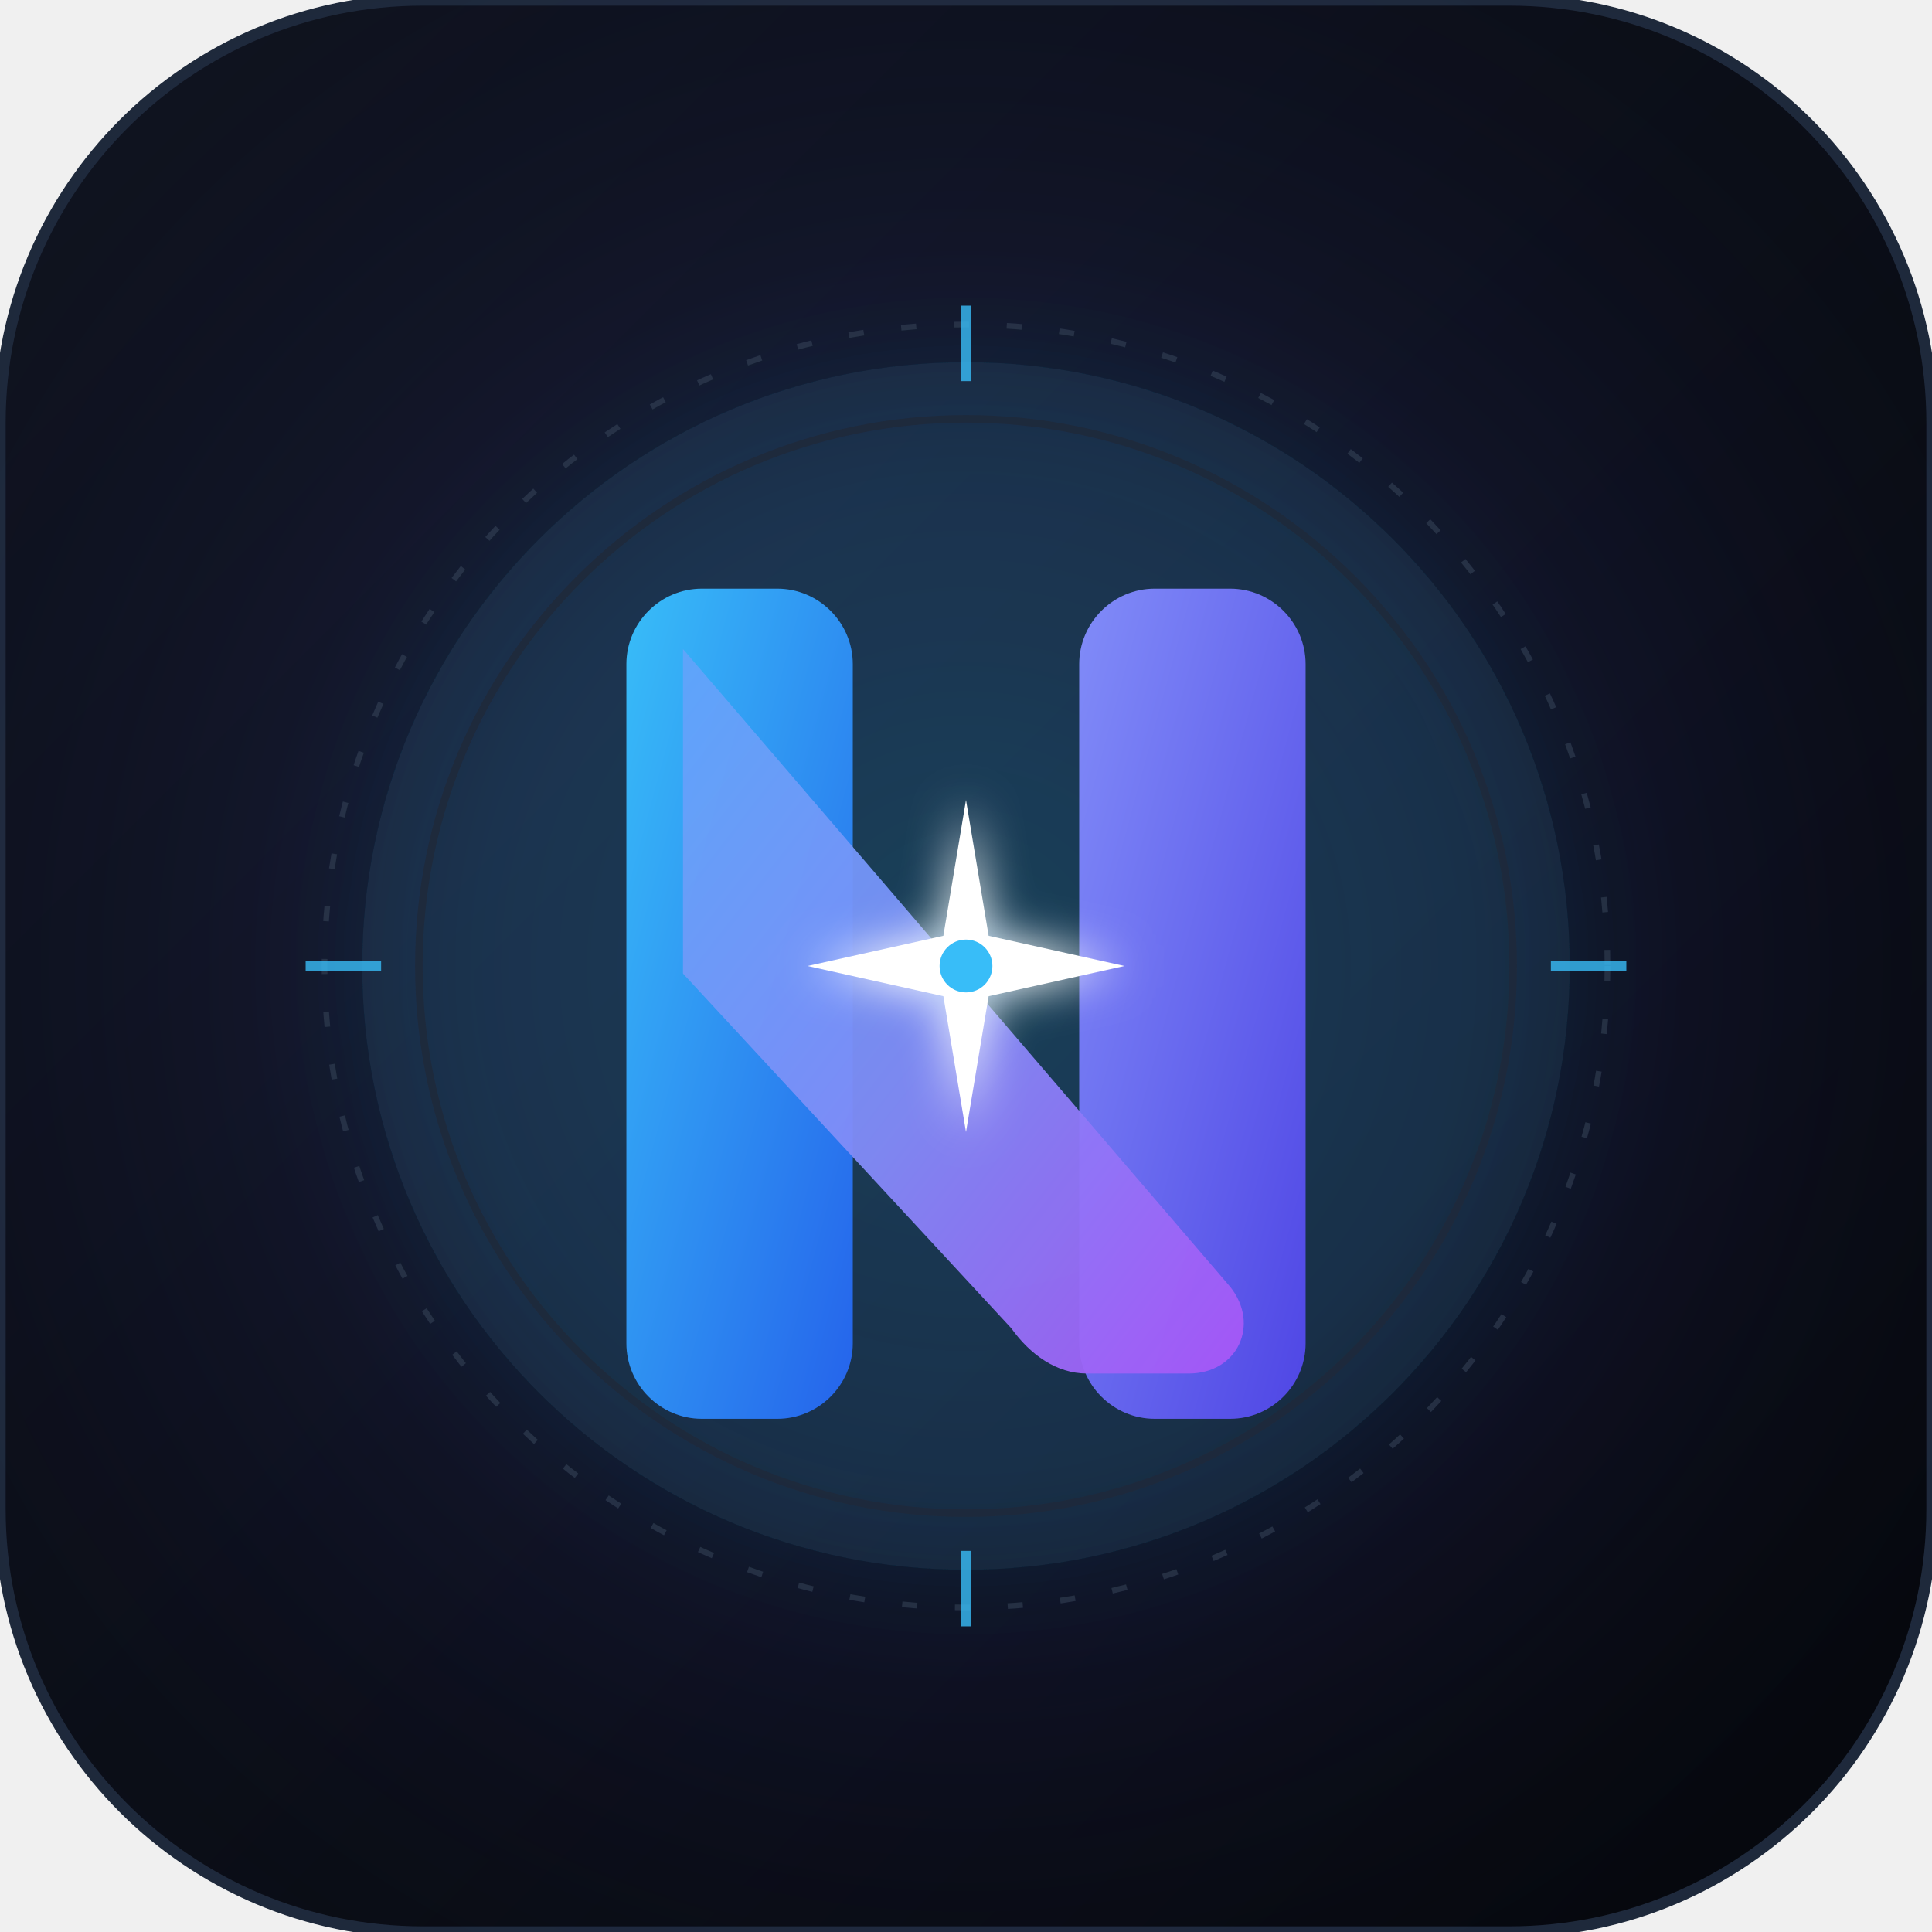
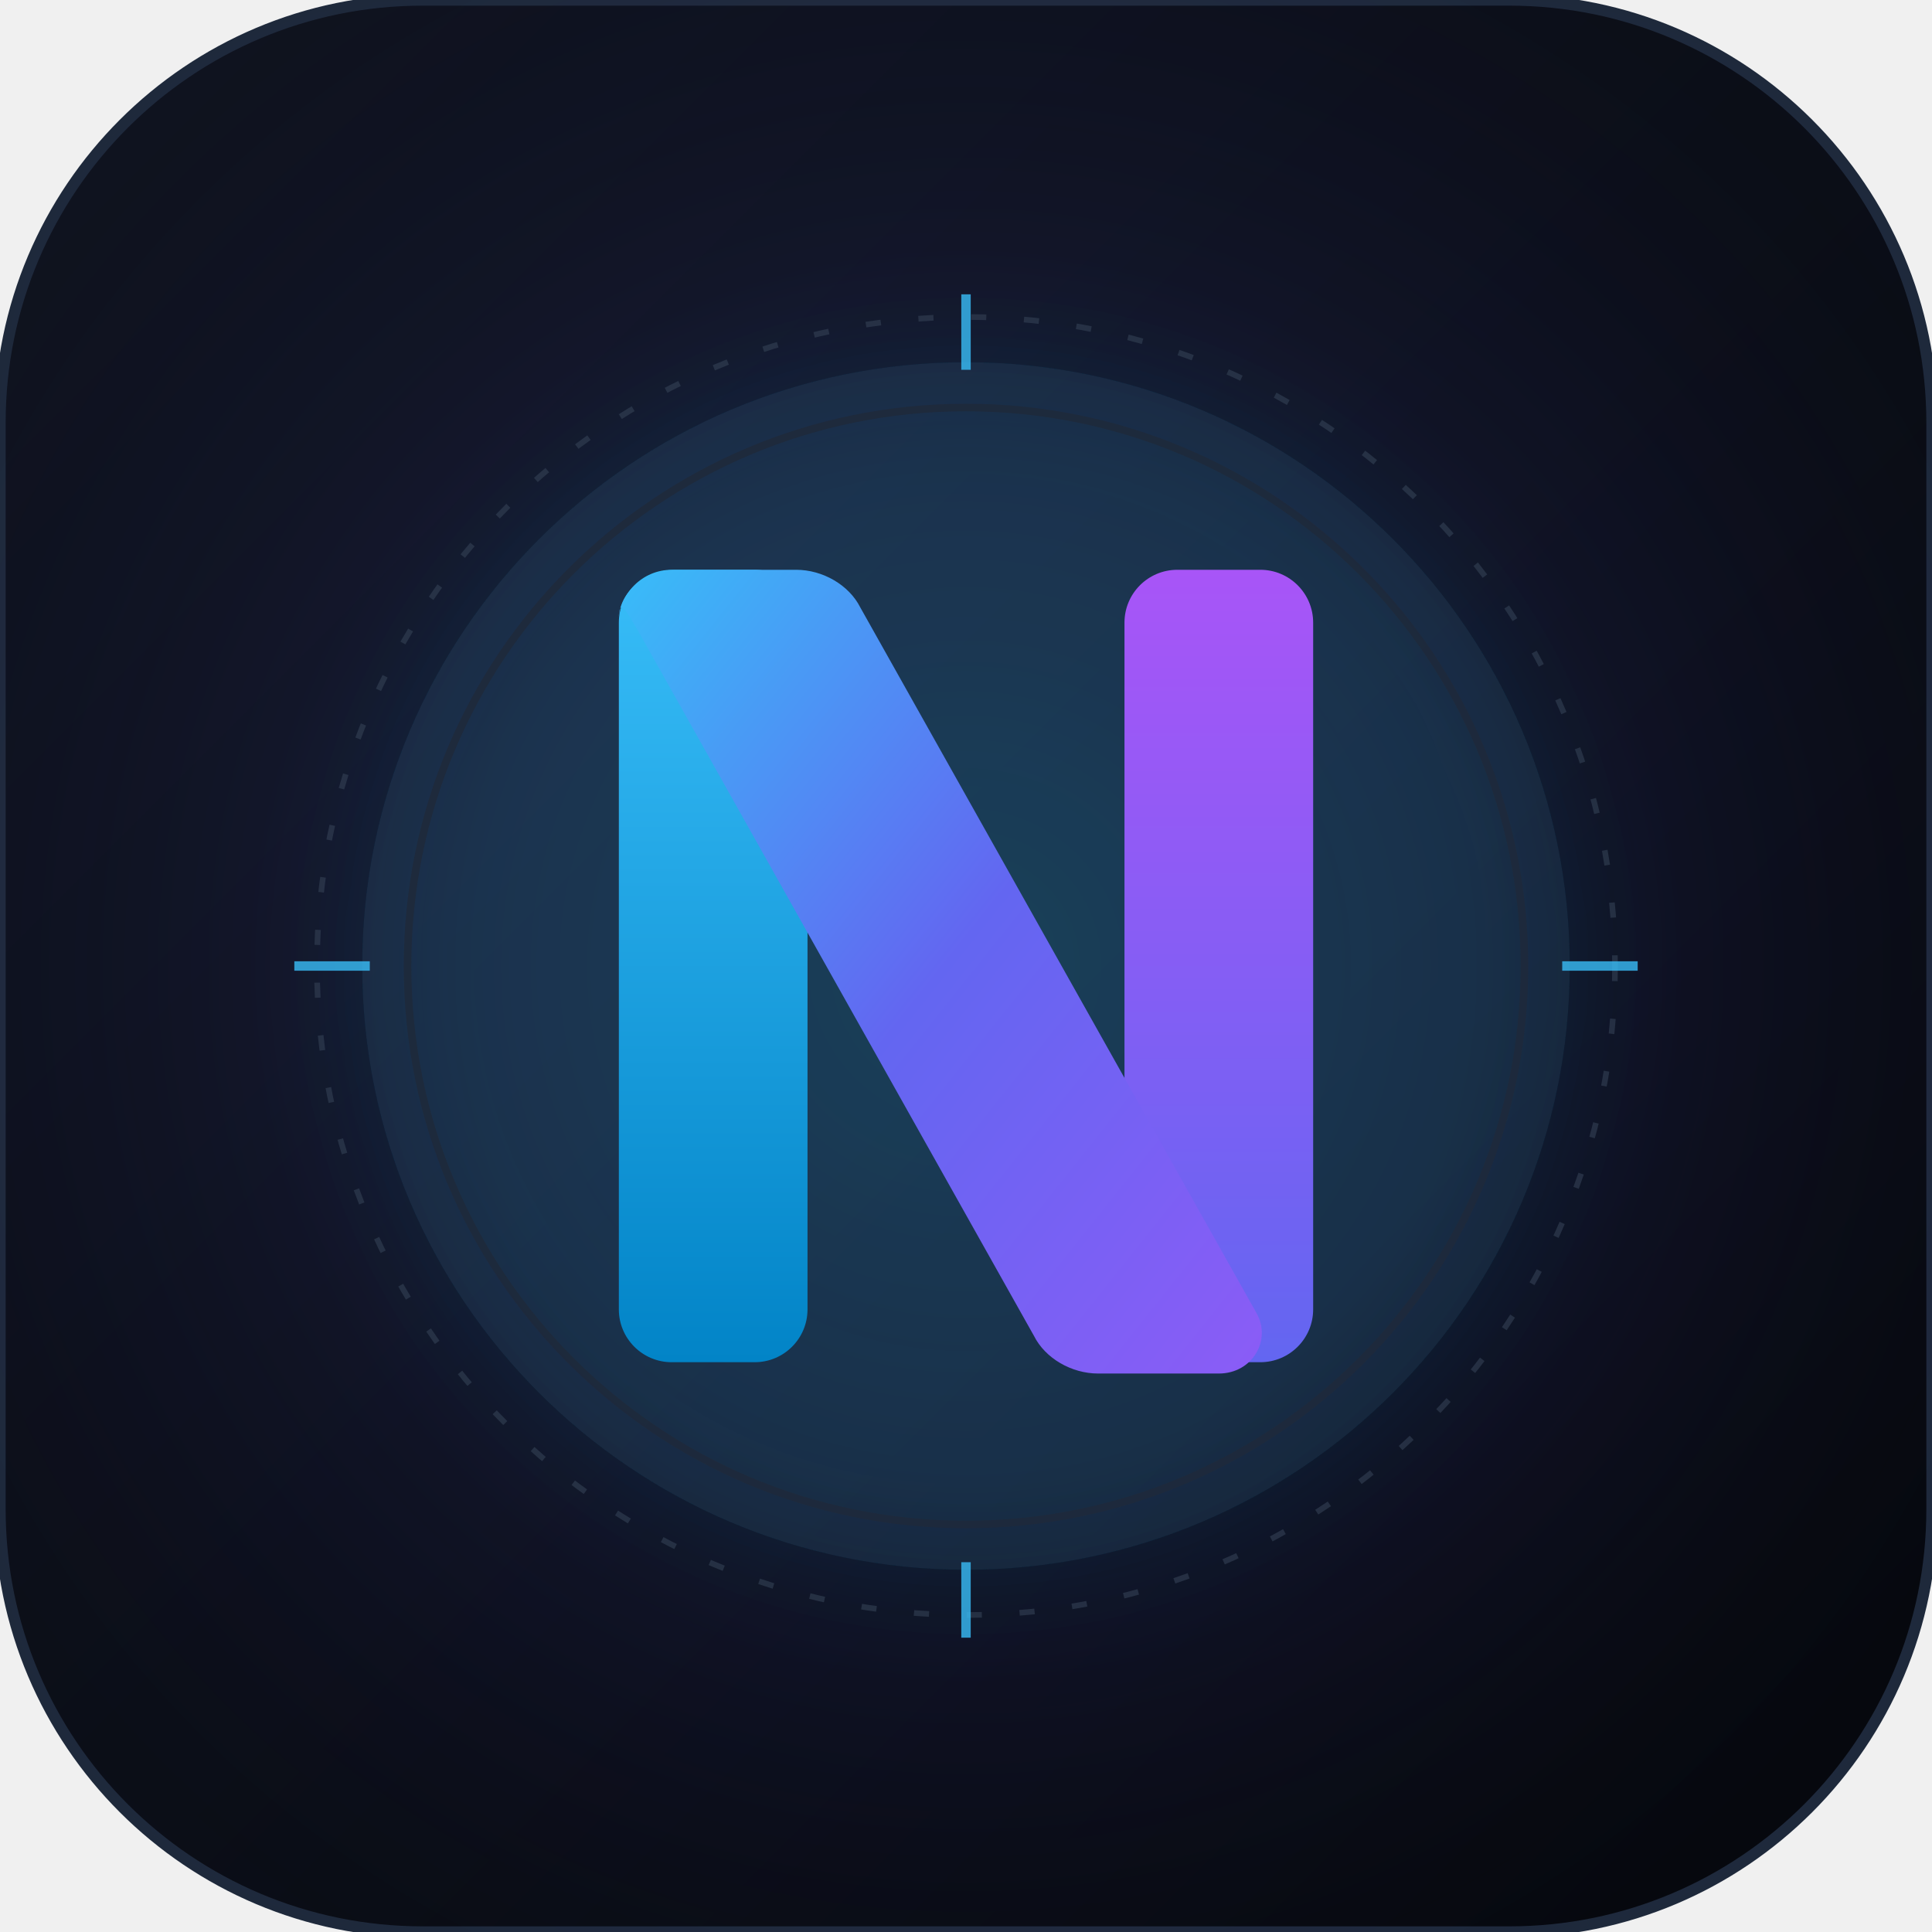
<svg xmlns="http://www.w3.org/2000/svg" viewBox="0 0 512 512" width="100%" height="100%" fill="none">
  <defs>
    <radialGradient id="iconBgGlow" cx="50%" cy="50%" r="70%">
      <stop offset="0%" stop-color="#38bdf8" stop-opacity="0.18" />
      <stop offset="50%" stop-color="#6366f1" stop-opacity="0.08" />
      <stop offset="100%" stop-color="#05070e" stop-opacity="0" />
    </radialGradient>
    <linearGradient id="iconBaseGrad" x1="0%" y1="0%" x2="100%" y2="100%">
      <stop offset="0%" stop-color="#0f131f" />
      <stop offset="50%" stop-color="#0a0d16" />
      <stop offset="100%" stop-color="#04060a" />
    </linearGradient>
-     <linearGradient id="bladeLeft" x1="0%" y1="0%" x2="100%" y2="100%">
+     <linearGradient id="iconLeft" x1="0%" y1="0%" x2="0%" y2="100%">
      <stop offset="0%" stop-color="#38bdf8" />
-       <stop offset="100%" stop-color="#2563eb" />
+       <stop offset="100%" stop-color="#0284c7" />
    </linearGradient>
-     <linearGradient id="bladeCenter" x1="0%" y1="0%" x2="100%" y2="100%">
-       <stop offset="0%" stop-color="#60a5fa" />
-       <stop offset="50%" stop-color="#818cf8" />
-       <stop offset="100%" stop-color="#a855f7" />
+     <linearGradient id="iconDiag" x1="0%" y1="0%" x2="100%" y2="100%">
+       <stop offset="0%" stop-color="#38bdf8" />
+       <stop offset="50%" stop-color="#6366f1" />
+       <stop offset="100%" stop-color="#8b5cf6" />
    </linearGradient>
-     <linearGradient id="bladeRight" x1="0%" y1="0%" x2="100%" y2="100%">
-       <stop offset="0%" stop-color="#818cf8" />
-       <stop offset="100%" stop-color="#4f46e5" />
+     <linearGradient id="iconRight" x1="0%" y1="0%" x2="0%" y2="100%">
+       <stop offset="0%" stop-color="#a855f7" />
+       <stop offset="100%" stop-color="#6366f1" />
    </linearGradient>
    <filter id="coreGlow" x="-30%" y="-30%" width="160%" height="160%">
      <feGaussianBlur stdDeviation="16" result="blur" />
-       <feMerge>
-         <feMergeNode in="blur" />
-         <feMergeNode in="SourceGraphic" />
-       </feMerge>
-     </filter>
-     <filter id="sparkGlow" x="-50%" y="-50%" width="200%" height="200%">
-       <feGaussianBlur stdDeviation="6" result="blur" />
      <feMerge>
        <feMergeNode in="blur" />
        <feMergeNode in="SourceGraphic" />
      </feMerge>
    </filter>
  </defs>
  <rect width="512" height="512" rx="112" fill="url(#iconBaseGrad)" stroke="#1e293b" stroke-width="3" />
  <rect width="512" height="512" rx="112" fill="url(#iconBgGlow)" />
  <g transform="translate(256, 256)">
    <circle cx="0" cy="0" r="160" fill="#38bdf8" fill-opacity="0.08" filter="url(#coreGlow)" />
-     <circle cx="0" cy="0" r="170" stroke="#334155" stroke-width="1.5" stroke-dasharray="4 10" opacity="0.6" />
-     <circle cx="0" cy="0" r="145" stroke="#1e293b" stroke-width="2" opacity="0.9" />
-     <line x1="0" y1="-175" x2="0" y2="-155" stroke="#38bdf8" stroke-width="2.5" opacity="0.8" />
-     <line x1="0" y1="155" x2="0" y2="175" stroke="#38bdf8" stroke-width="2.5" opacity="0.8" />
-     <line x1="-175" y1="0" x2="-155" y2="0" stroke="#38bdf8" stroke-width="2.5" opacity="0.8" />
-     <line x1="155" y1="0" x2="175" y2="0" stroke="#38bdf8" stroke-width="2.5" opacity="0.8" />
-     <path d="M -90 100 L -90 -80 C -90 -91 -81 -100 -70 -100 L -50 -100 C -39 -100 -30 -91 -30 -80 L -30 100 C -30 111 -39 120 -50 120 L -70 120 C -81 120 -90 111 -90 100 Z" fill="url(#bladeLeft)" />
-     <path d="M 30 100 L 30 -80 C 30 -91 39 -100 50 -100 L 70 -100 C 81 -100 90 -91 90 -80 L 90 100 C 90 111 81 120 70 120 L 50 120 C 39 120 30 111 30 100 Z" fill="url(#bladeRight)" />
-     <path d="M -75 -84 L 70 85 C 78 95 72 108 59 108 L 32 108 C 24 108 17 103 12 96 L -75 2 Z" fill="url(#bladeCenter)" opacity="0.95" />
-     <g transform="translate(0, 0)" filter="url(#sparkGlow)">
-       <path d="M 0 -44 L 6 -8 L 42 0 L 6 8 L 0 44 L -6 8 L -42 0 L -6 -8 Z" fill="#ffffff" />
-       <circle cx="0" cy="0" r="7" fill="#38bdf8" />
-     </g>
+     <circle cx="0" cy="0" r="172" stroke="#334155" stroke-width="1.5" stroke-dasharray="4 10" opacity="0.6" />
+     <circle cx="0" cy="0" r="148" stroke="#1e293b" stroke-width="2" opacity="0.9" />
+     <line x1="0" y1="-178" x2="0" y2="-158" stroke="#38bdf8" stroke-width="2.5" opacity="0.8" />
+     <line x1="0" y1="158" x2="0" y2="178" stroke="#38bdf8" stroke-width="2.5" opacity="0.8" />
+     <line x1="-178" y1="0" x2="-158" y2="0" stroke="#38bdf8" stroke-width="2.5" opacity="0.8" />
+     <line x1="158" y1="0" x2="178" y2="0" stroke="#38bdf8" stroke-width="2.5" opacity="0.8" />
+     <rect x="-92" y="-105" width="50" height="210" rx="14" fill="url(#iconLeft)" />
+     <rect x="42" y="-105" width="50" height="210" rx="14" fill="url(#iconRight)" />
+     <path d="M -92 -92 C -92 -99 -85 -105 -77 -105 L -45 -105 C -38 -105 -31 -101 -28 -95 L 77 92 C 81 99 76 108 67 108 L 35 108 C 28 108 21 104 18 98 L -87 -89 C -90 -94 -92 -98 -92 -92 Z" fill="url(#iconDiag)" />
  </g>
</svg>
